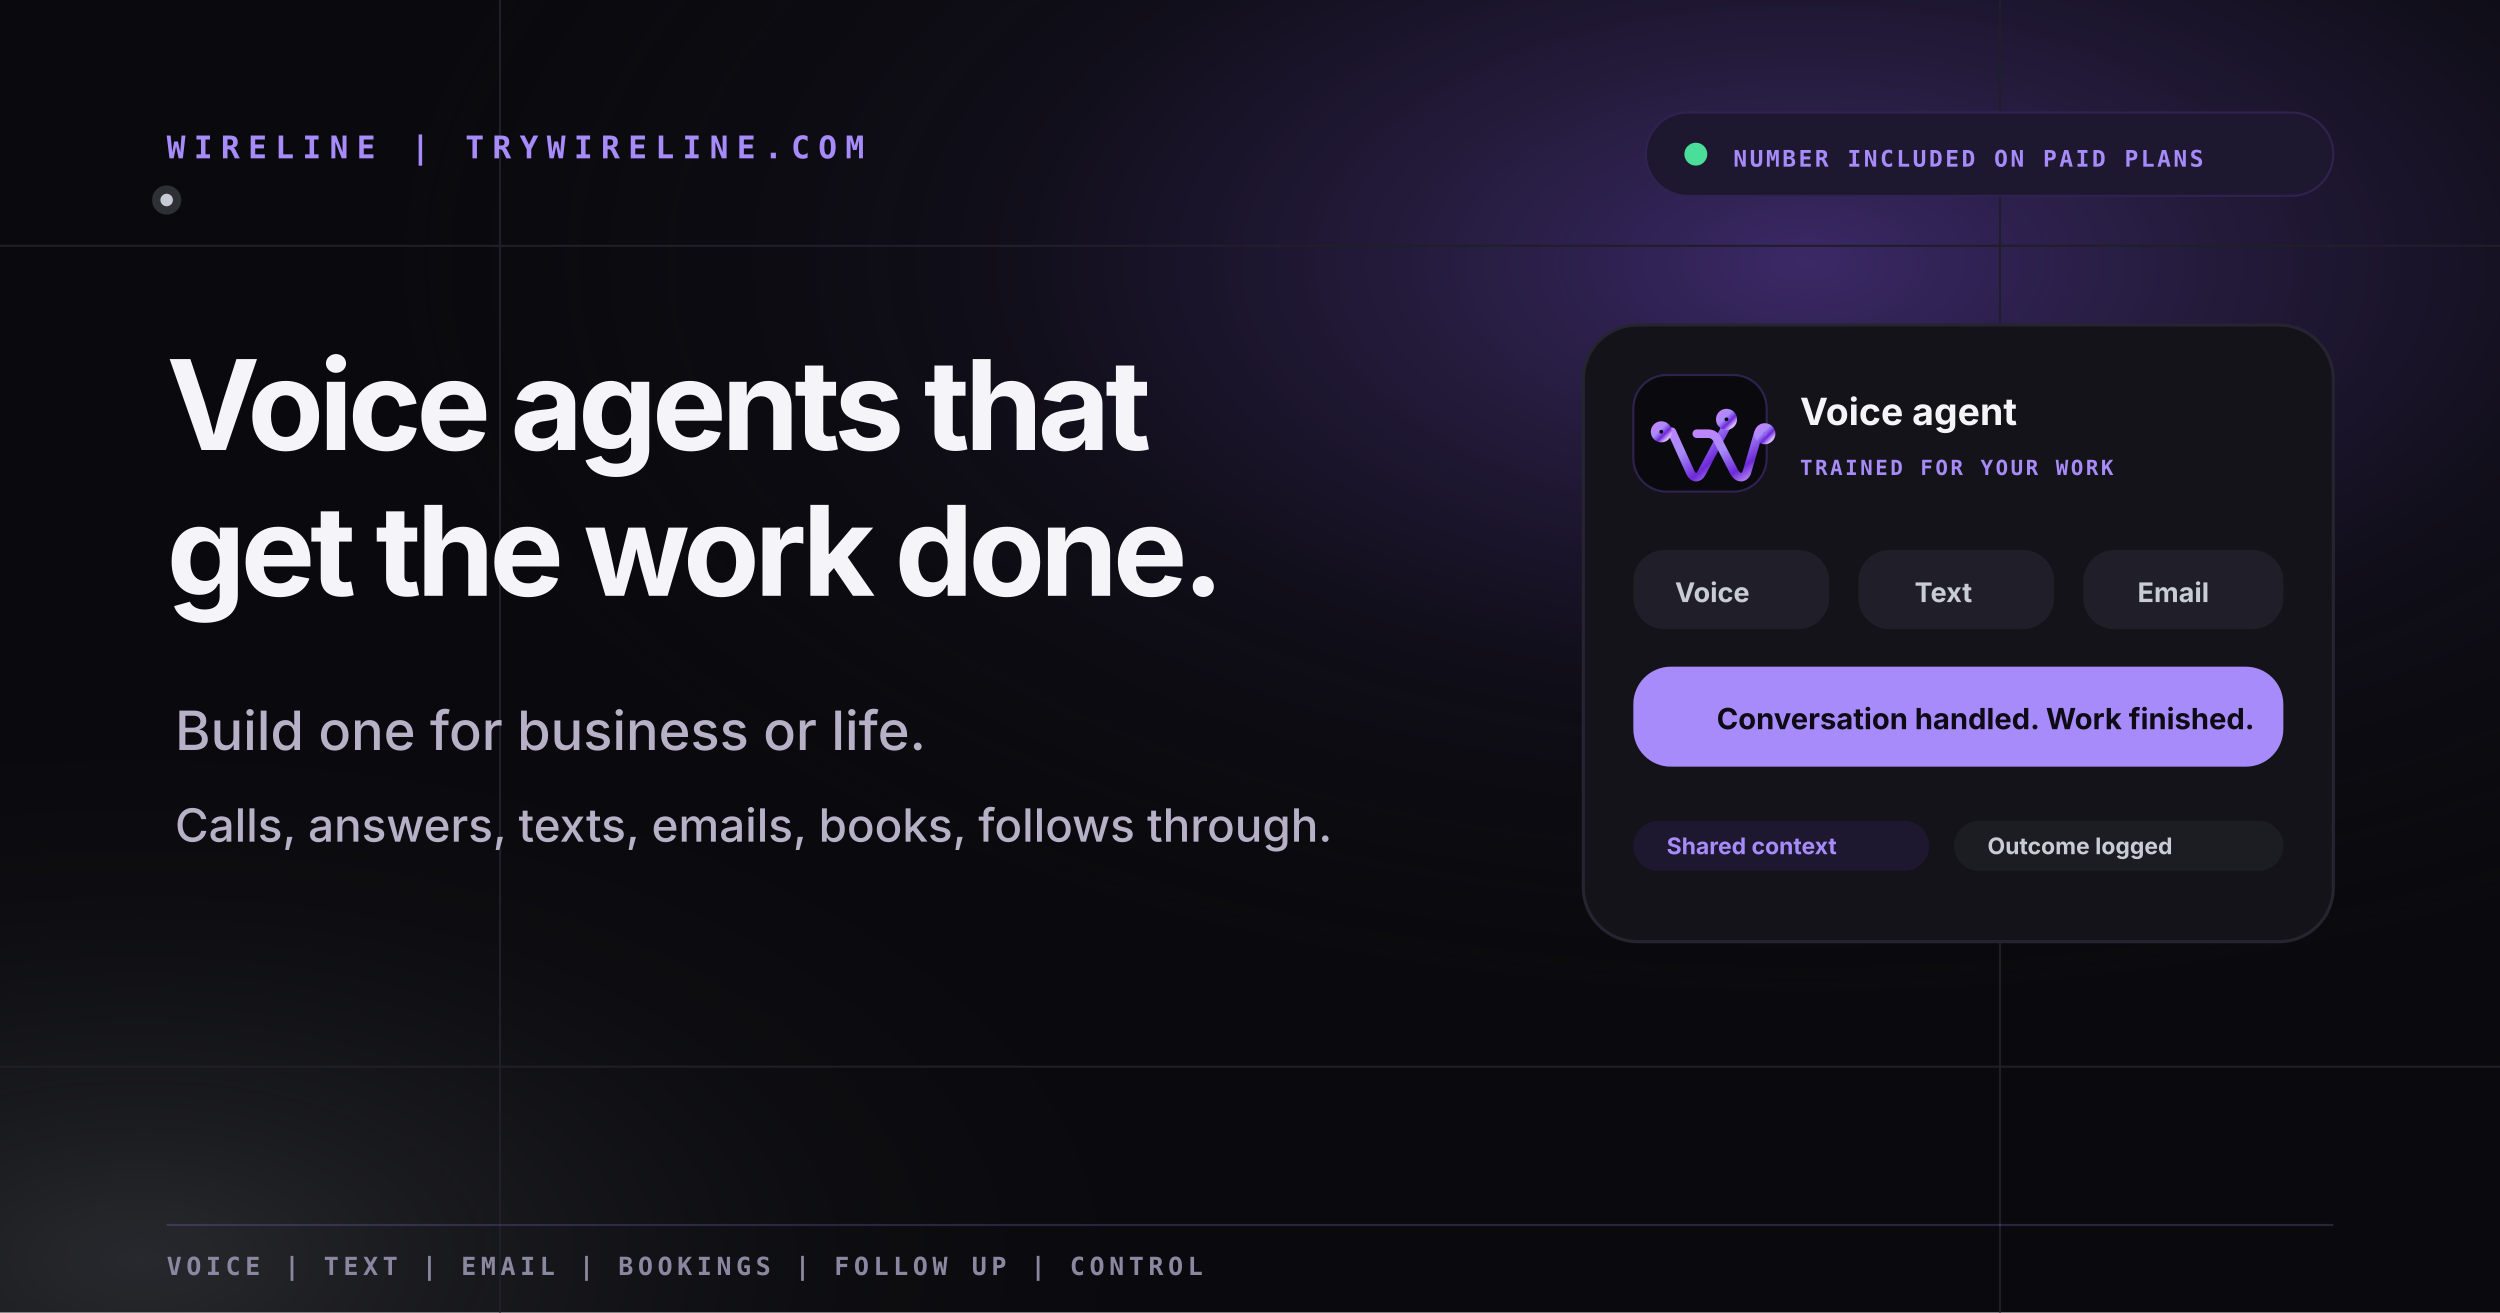
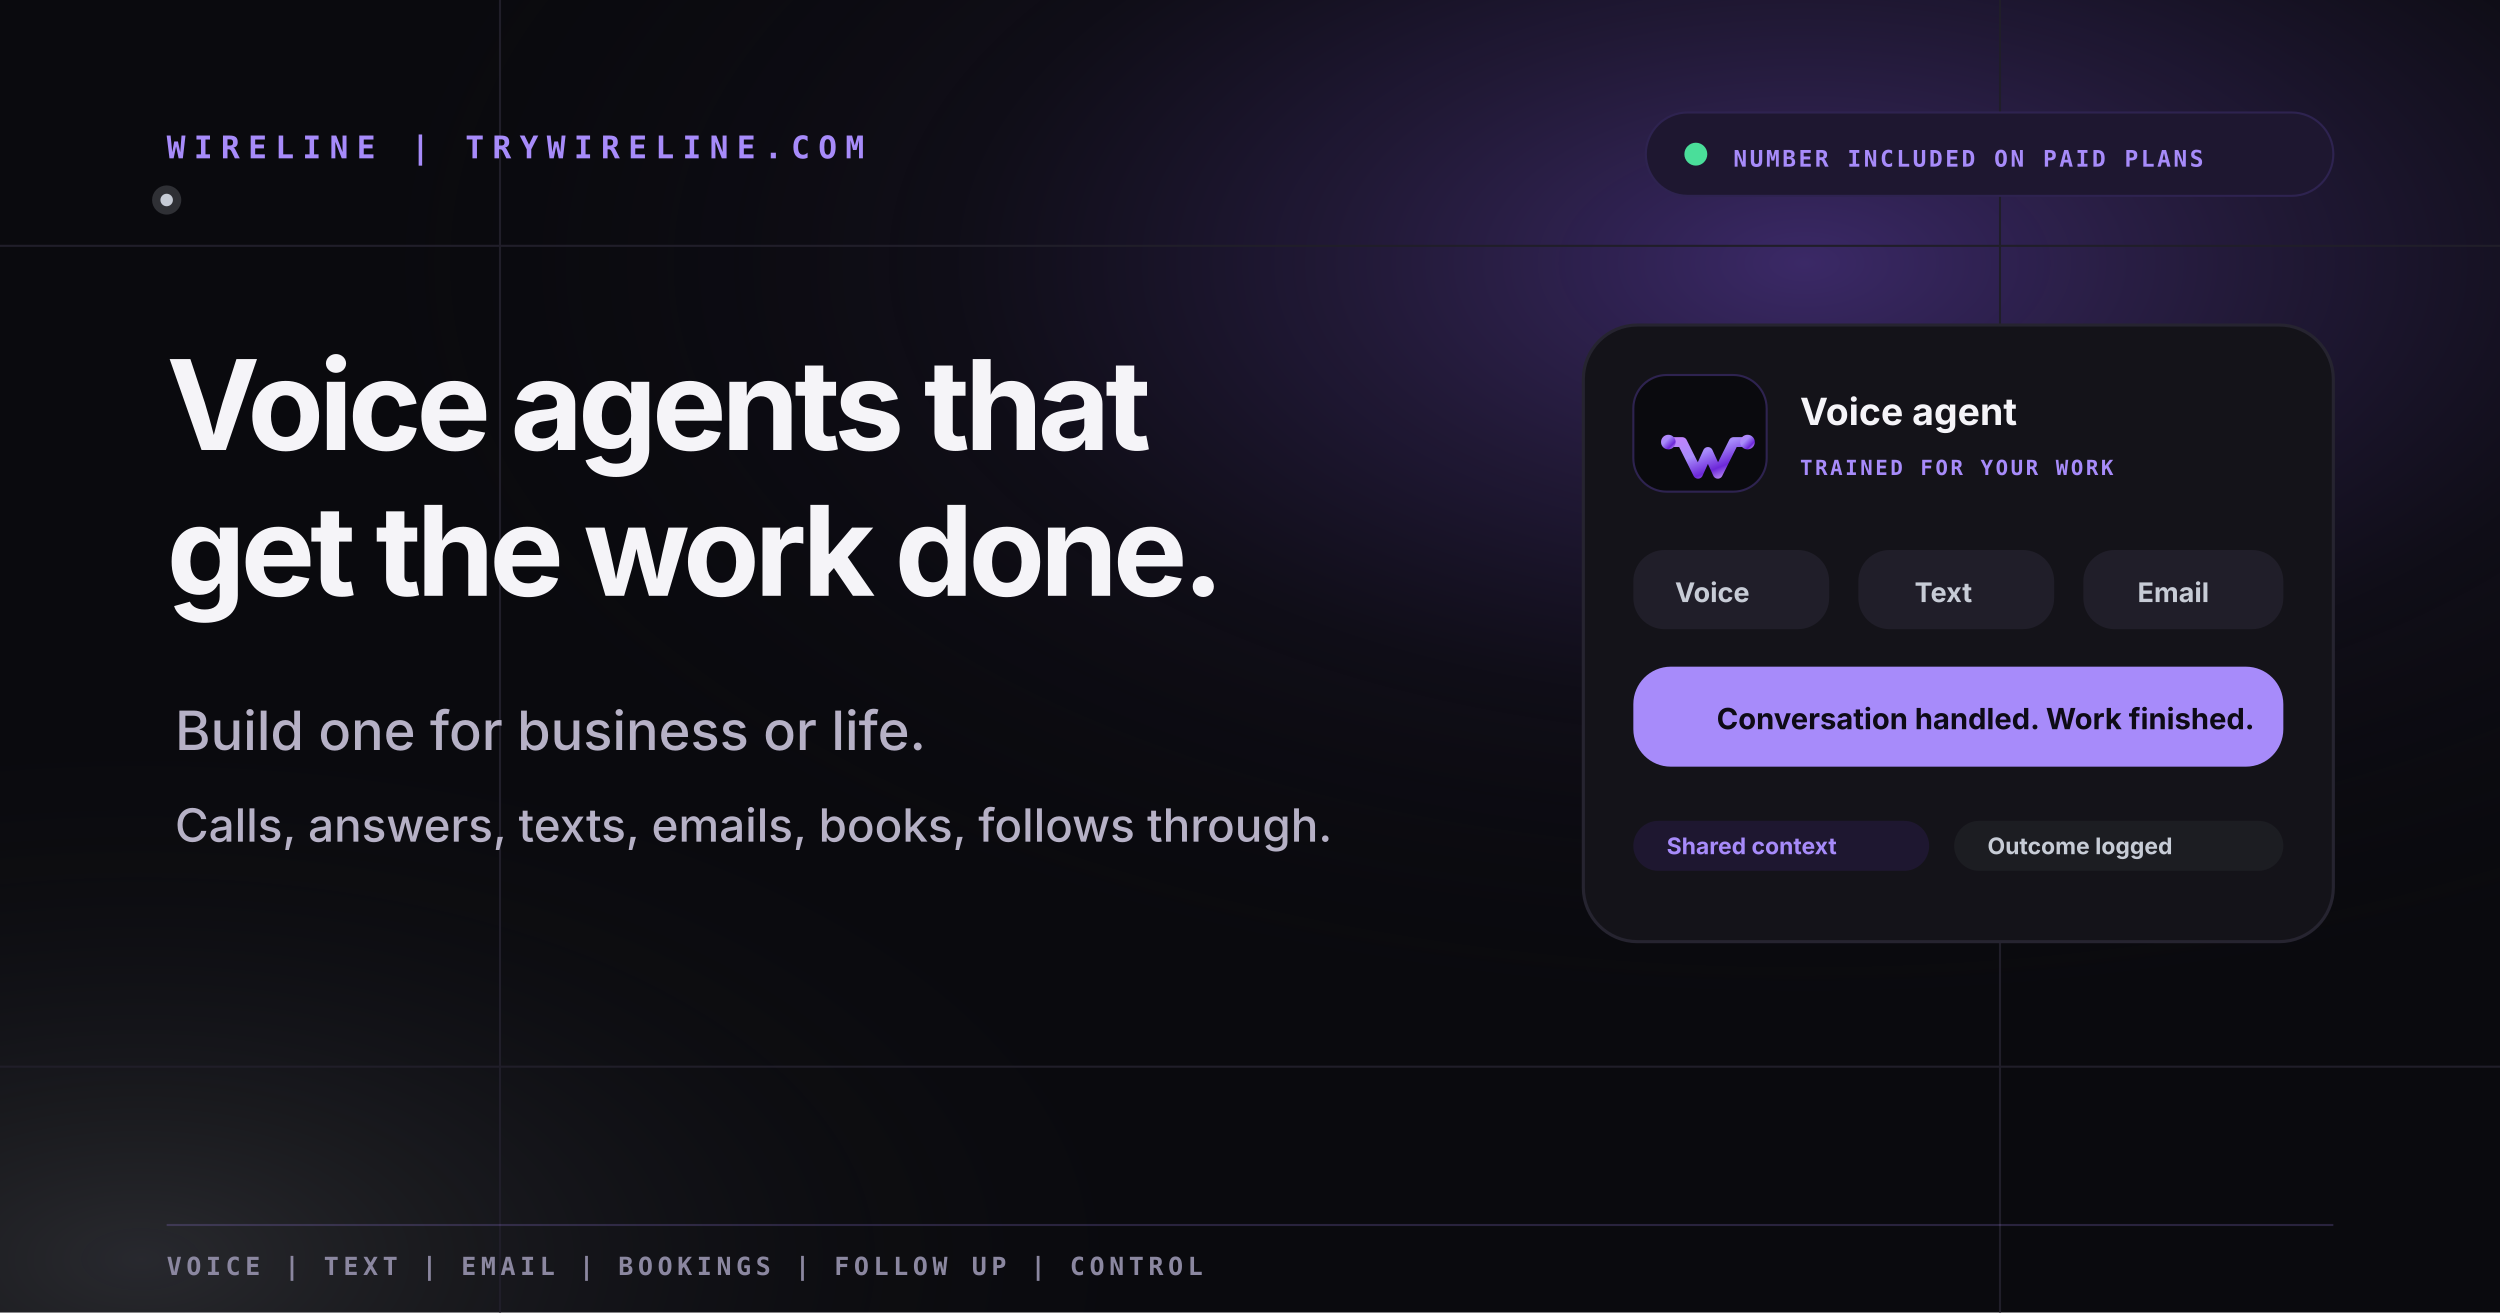
<svg xmlns="http://www.w3.org/2000/svg" viewBox="0 0 1200 630" width="1200" height="630">
  <defs>
    <linearGradient id="wireRule" x1="0" y1="0" x2="1" y2="0">
      <stop offset="0%" stop-color="#A78BFA" stop-opacity="0.95" />
      <stop offset="45%" stop-color="#C7CCD6" stop-opacity="0.6" />
      <stop offset="100%" stop-color="#C7CCD6" stop-opacity="0" />
    </linearGradient>
    <linearGradient id="markSignal" x1="0" y1="0" x2="1" y2="1">
      <stop offset="0%" stop-color="#C084FC" />
      <stop offset="38%" stop-color="#A78BFA" />
      <stop offset="72%" stop-color="#6D28D9" />
      <stop offset="100%" stop-color="#D8B4FE" />
    </linearGradient>
    <radialGradient id="softGlow" cx="72%" cy="20%" r="58%">
      <stop offset="0%" stop-color="#8B5CF6" stop-opacity="0.38" />
      <stop offset="58%" stop-color="#1E1730" stop-opacity="0.28" />
      <stop offset="100%" stop-color="#0A0A0E" stop-opacity="0" />
    </radialGradient>
    <radialGradient id="silverGlow" cx="6%" cy="96%" r="42%">
      <stop offset="0%" stop-color="#C7CCD6" stop-opacity="0.16" />
      <stop offset="100%" stop-color="#0A0A0E" stop-opacity="0" />
    </radialGradient>
  </defs>
  <rect width="1200" height="630" fill="#0A0A0E" />
  <rect width="1200" height="630" fill="url(#softGlow)" />
  <rect width="1200" height="630" fill="url(#silverGlow)" />
  <g stroke="#201E29" stroke-width="1">
    <line x1="0" y1="118" x2="1200" y2="118" />
    <line x1="0" y1="512" x2="1200" y2="512" />
    <line x1="240" y1="0" x2="240" y2="630" />
    <line x1="960" y1="0" x2="960" y2="630" />
  </g>
  <text x="80" y="76" font-family="IBM Plex Mono, ui-monospace, SFMono-Regular, Menlo, monospace" font-size="15" font-weight="700" letter-spacing="4" fill="#A78BFA">
    WIRELINE | TRYWIRELINE.COM
  </text>
  <line x1="80" y1="96" x2="430" y2="96" stroke="url(#wireRule)" stroke-width="1.25" />
  <circle cx="80" cy="96" r="3" fill="#C7CCD6" />
  <circle cx="80" cy="96" r="7" fill="#C7CCD6" fill-opacity="0.2" />
  <g transform="translate(790, 54)">
    <rect width="330" height="40" rx="20" ry="20" fill="#1E1730" stroke="#2E2350" stroke-width="1" />
    <circle cx="24" cy="20" r="5.5" fill="#4ADE9A" />
    <text x="42" y="26" font-family="IBM Plex Mono, ui-monospace, monospace" font-size="11" font-weight="700" letter-spacing="1.2" fill="#A78BFA">
      NUMBER INCLUDED ON PAID PLANS
    </text>
  </g>
  <text x="80" y="216" font-family="Inter Tight, Inter, system-ui, sans-serif" font-size="60" font-weight="650" letter-spacing="-2.4" fill="#F5F4F8">
    Voice agents that
  </text>
  <text x="80" y="286" font-family="Inter Tight, Inter, system-ui, sans-serif" font-size="60" font-weight="650" letter-spacing="-2.4" fill="#F5F4F8">
    get the work done.
  </text>
  <text x="84" y="360" font-family="Inter, system-ui, -apple-system, Segoe UI, sans-serif" font-size="26" font-weight="500" fill="#B6B1C6">
    Build one for business or life.
  </text>
  <text x="84" y="404" font-family="Inter, system-ui, -apple-system, Segoe UI, sans-serif" font-size="22" font-weight="500" fill="#B6B1C6">
    Calls, answers, texts, emails, books, follows through.
  </text>
  <g transform="translate(760, 156)">
    <rect width="360" height="296" rx="26" ry="26" fill="#141319" stroke="#262430" stroke-width="1.5" />
    <rect x="24" y="24" width="64" height="56" rx="16" fill="#0A0A0E" stroke="#2E2350" stroke-width="1" />
-     <g transform="translate(31 37) scale(0.46)" fill="none" stroke="url(#markSignal)" stroke-width="9" stroke-linecap="round" stroke-linejoin="round">
-       <path d="M21 31H25L44 73C47 80 53 80 56 74L82 25" />
-       <path d="M51 33H63C68 33 71 36 73 40L90 73C94 80 100 80 103 74L115 33H122" />
-       <circle cx="14" cy="31" r="6.5" />
-       <circle cx="82" cy="18" r="6.5" />
-       <circle cx="122" cy="33" r="6.5" />
+     <g transform="translate(37 41) scale(0.95)" fill="none" stroke="url(#markSignal)" stroke-width="5" stroke-linecap="round" stroke-linejoin="round">
+       <path d="M4 16H11L19 32L24 21L29 32L37 16H44" />
+       <circle cx="4" cy="16" r="3.7" fill="url(#markSignal)" stroke="none" />
+       <circle cx="44" cy="16" r="3.7" fill="url(#markSignal)" stroke="none" />
    </g>
    <text x="104" y="48" font-family="Inter, system-ui, sans-serif" font-size="18" font-weight="700" fill="#F5F4F8">
      Voice agent
    </text>
    <text x="104" y="72" font-family="IBM Plex Mono, ui-monospace, monospace" font-size="10" font-weight="700" letter-spacing="1.2" fill="#A78BFA">
      TRAINED FOR YOUR WORK
    </text>
    <rect x="24" y="108" width="94" height="38" rx="15" fill="#201E29" />
    <text x="44" y="133" font-family="Inter, system-ui, sans-serif" font-size="13" font-weight="700" fill="#C7CCD6">Voice</text>
    <rect x="132" y="108" width="94" height="38" rx="15" fill="#201E29" />
    <text x="159" y="133" font-family="Inter, system-ui, sans-serif" font-size="13" font-weight="700" fill="#C7CCD6">Text</text>
    <rect x="240" y="108" width="96" height="38" rx="15" fill="#201E29" />
    <text x="266" y="133" font-family="Inter, system-ui, sans-serif" font-size="13" font-weight="700" fill="#C7CCD6">Email</text>
    <rect x="24" y="164" width="312" height="48" rx="18" fill="#A78BFA" />
    <text x="64" y="194" font-family="Inter, system-ui, sans-serif" font-size="14" font-weight="700" fill="#0E0B16">
      Conversation handled. Work finished.
    </text>
    <g transform="translate(24, 238)">
      <rect width="142" height="24" rx="12" fill="#1E1730" />
      <text x="16" y="16" font-family="Inter, system-ui, sans-serif" font-size="11" font-weight="700" fill="#A78BFA">Shared context</text>
      <rect x="154" width="158" height="24" rx="12" fill="#1C1D22" />
      <text x="170" y="16" font-family="Inter, system-ui, sans-serif" font-size="11" font-weight="700" fill="#C7CCD6">Outcome logged</text>
    </g>
  </g>
  <line x1="80" y1="588" x2="1120" y2="588" stroke="#A78BFA" stroke-opacity="0.2" stroke-width="1" />
  <text x="80" y="612" font-family="IBM Plex Mono, ui-monospace, monospace" font-size="12" font-weight="700" letter-spacing="2.2" fill="#8B87A0">
    VOICE | TEXT | EMAIL | BOOKINGS | FOLLOW UP | CONTROL
  </text>
</svg>
